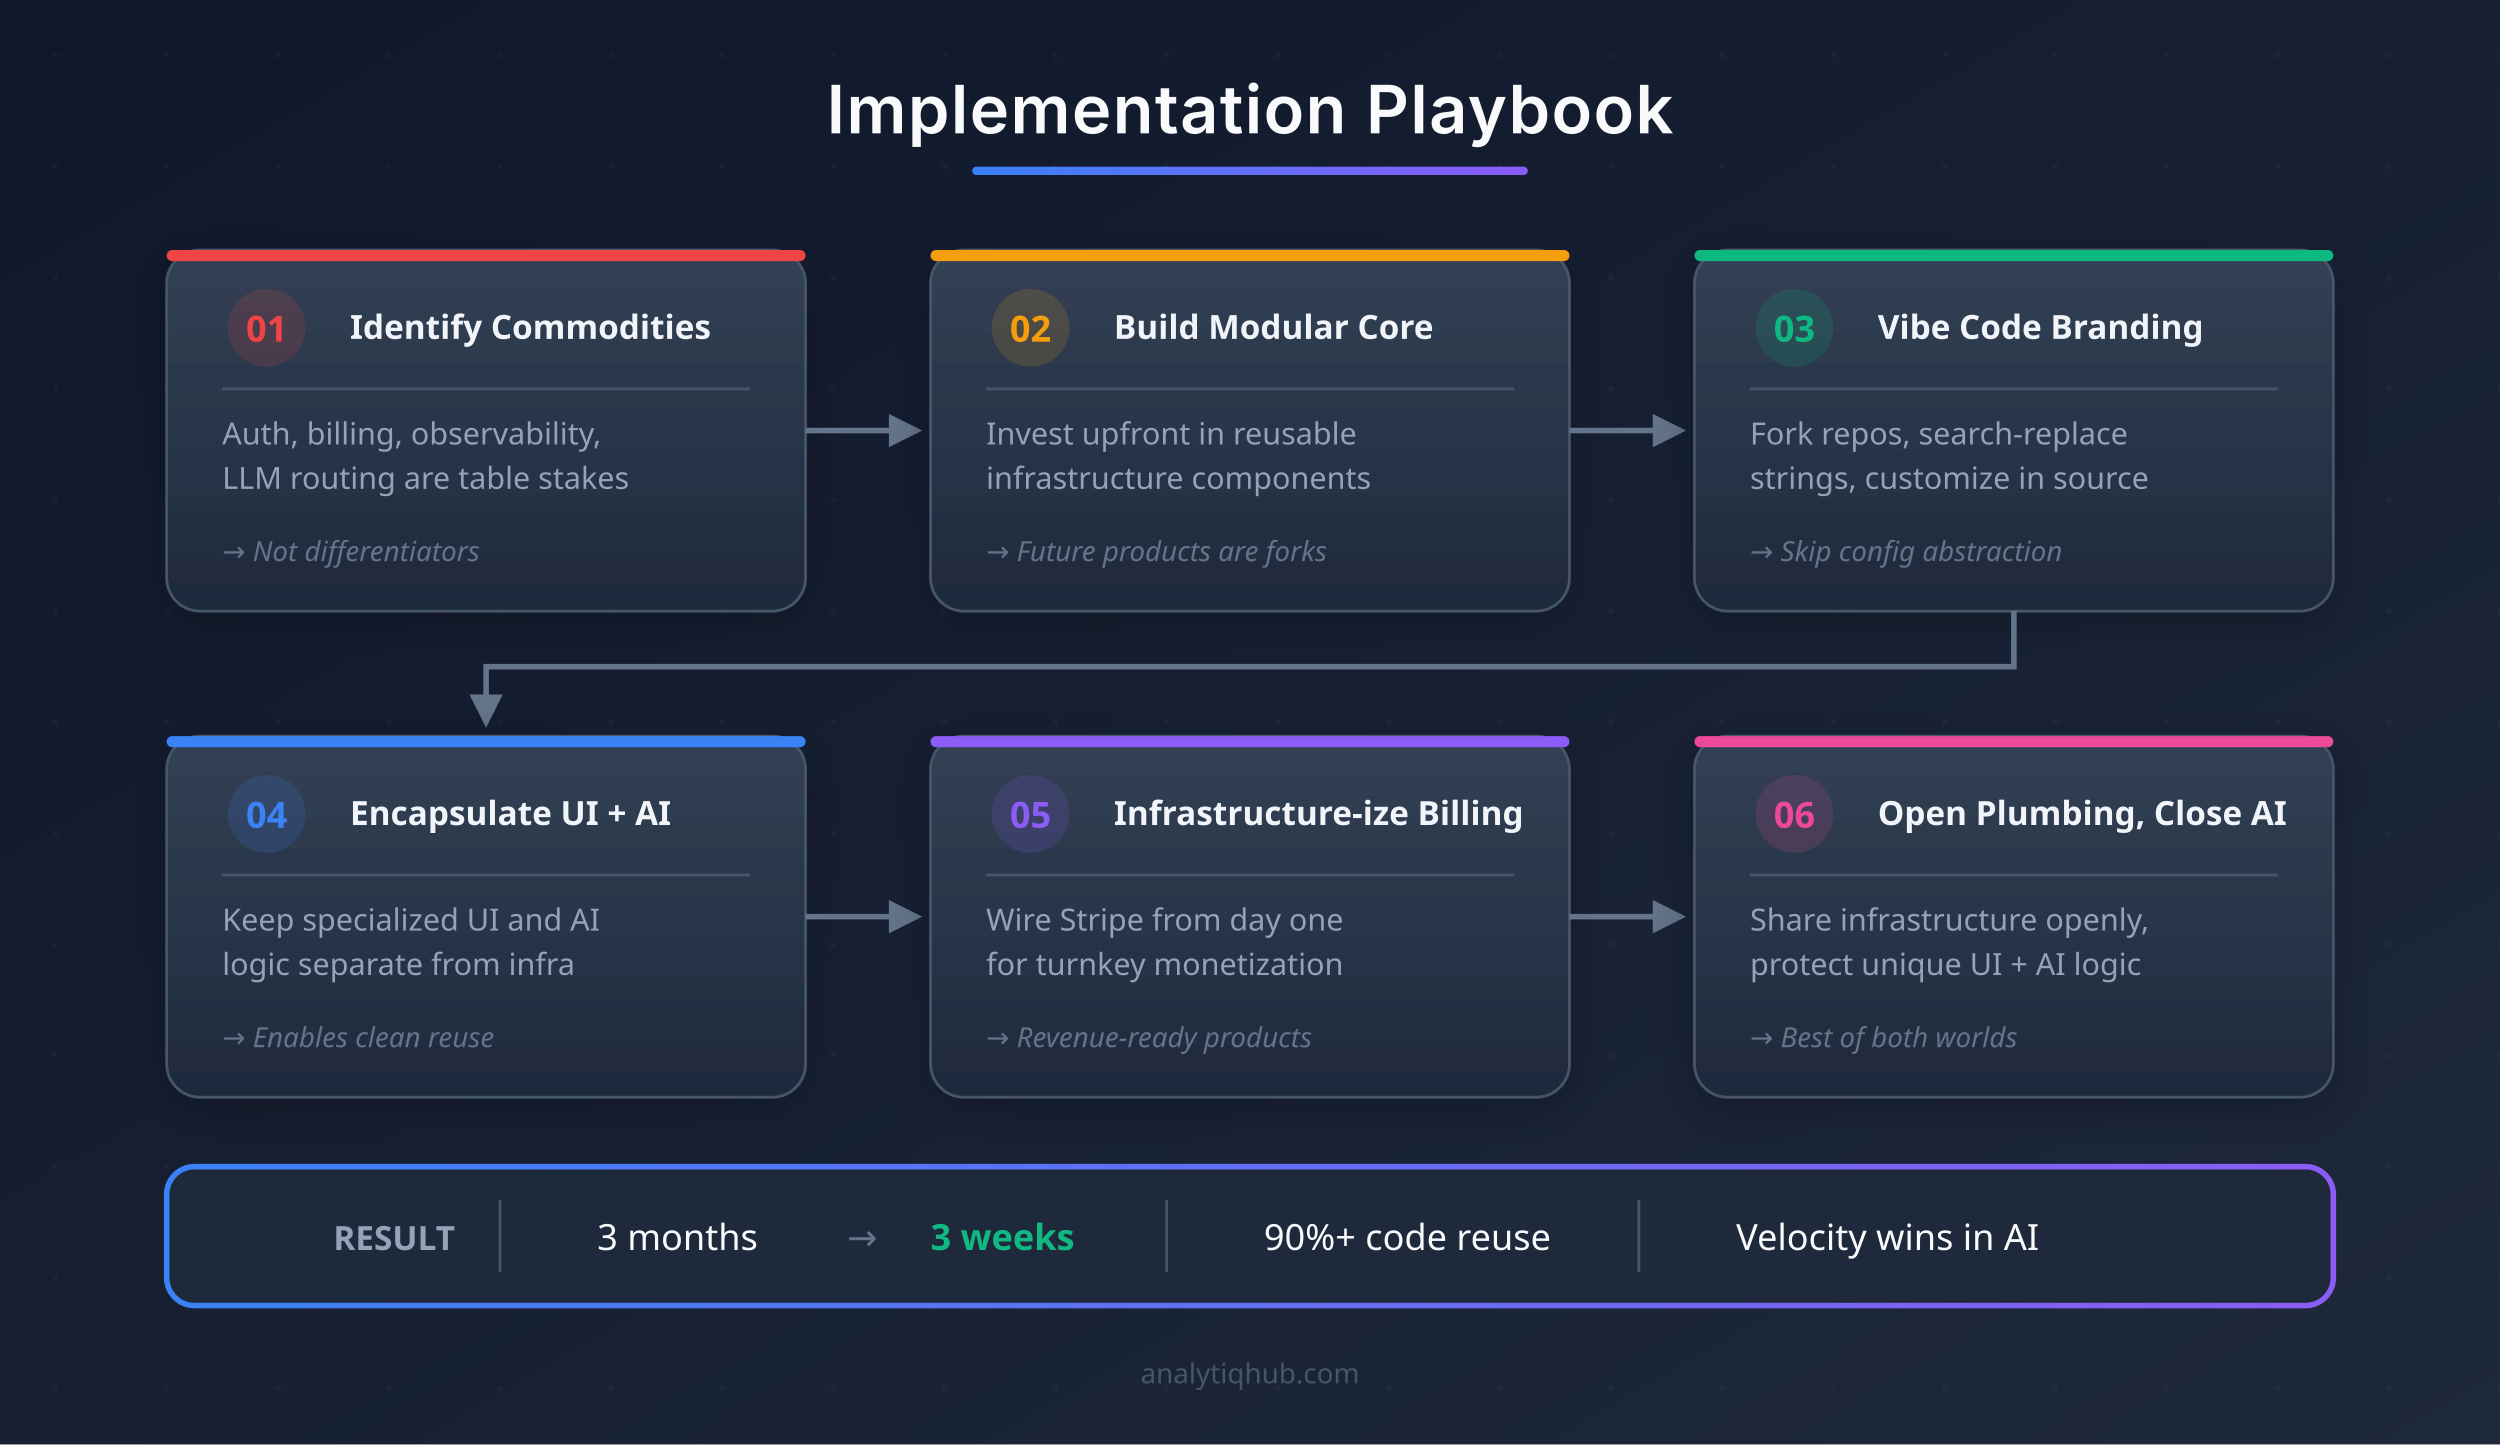
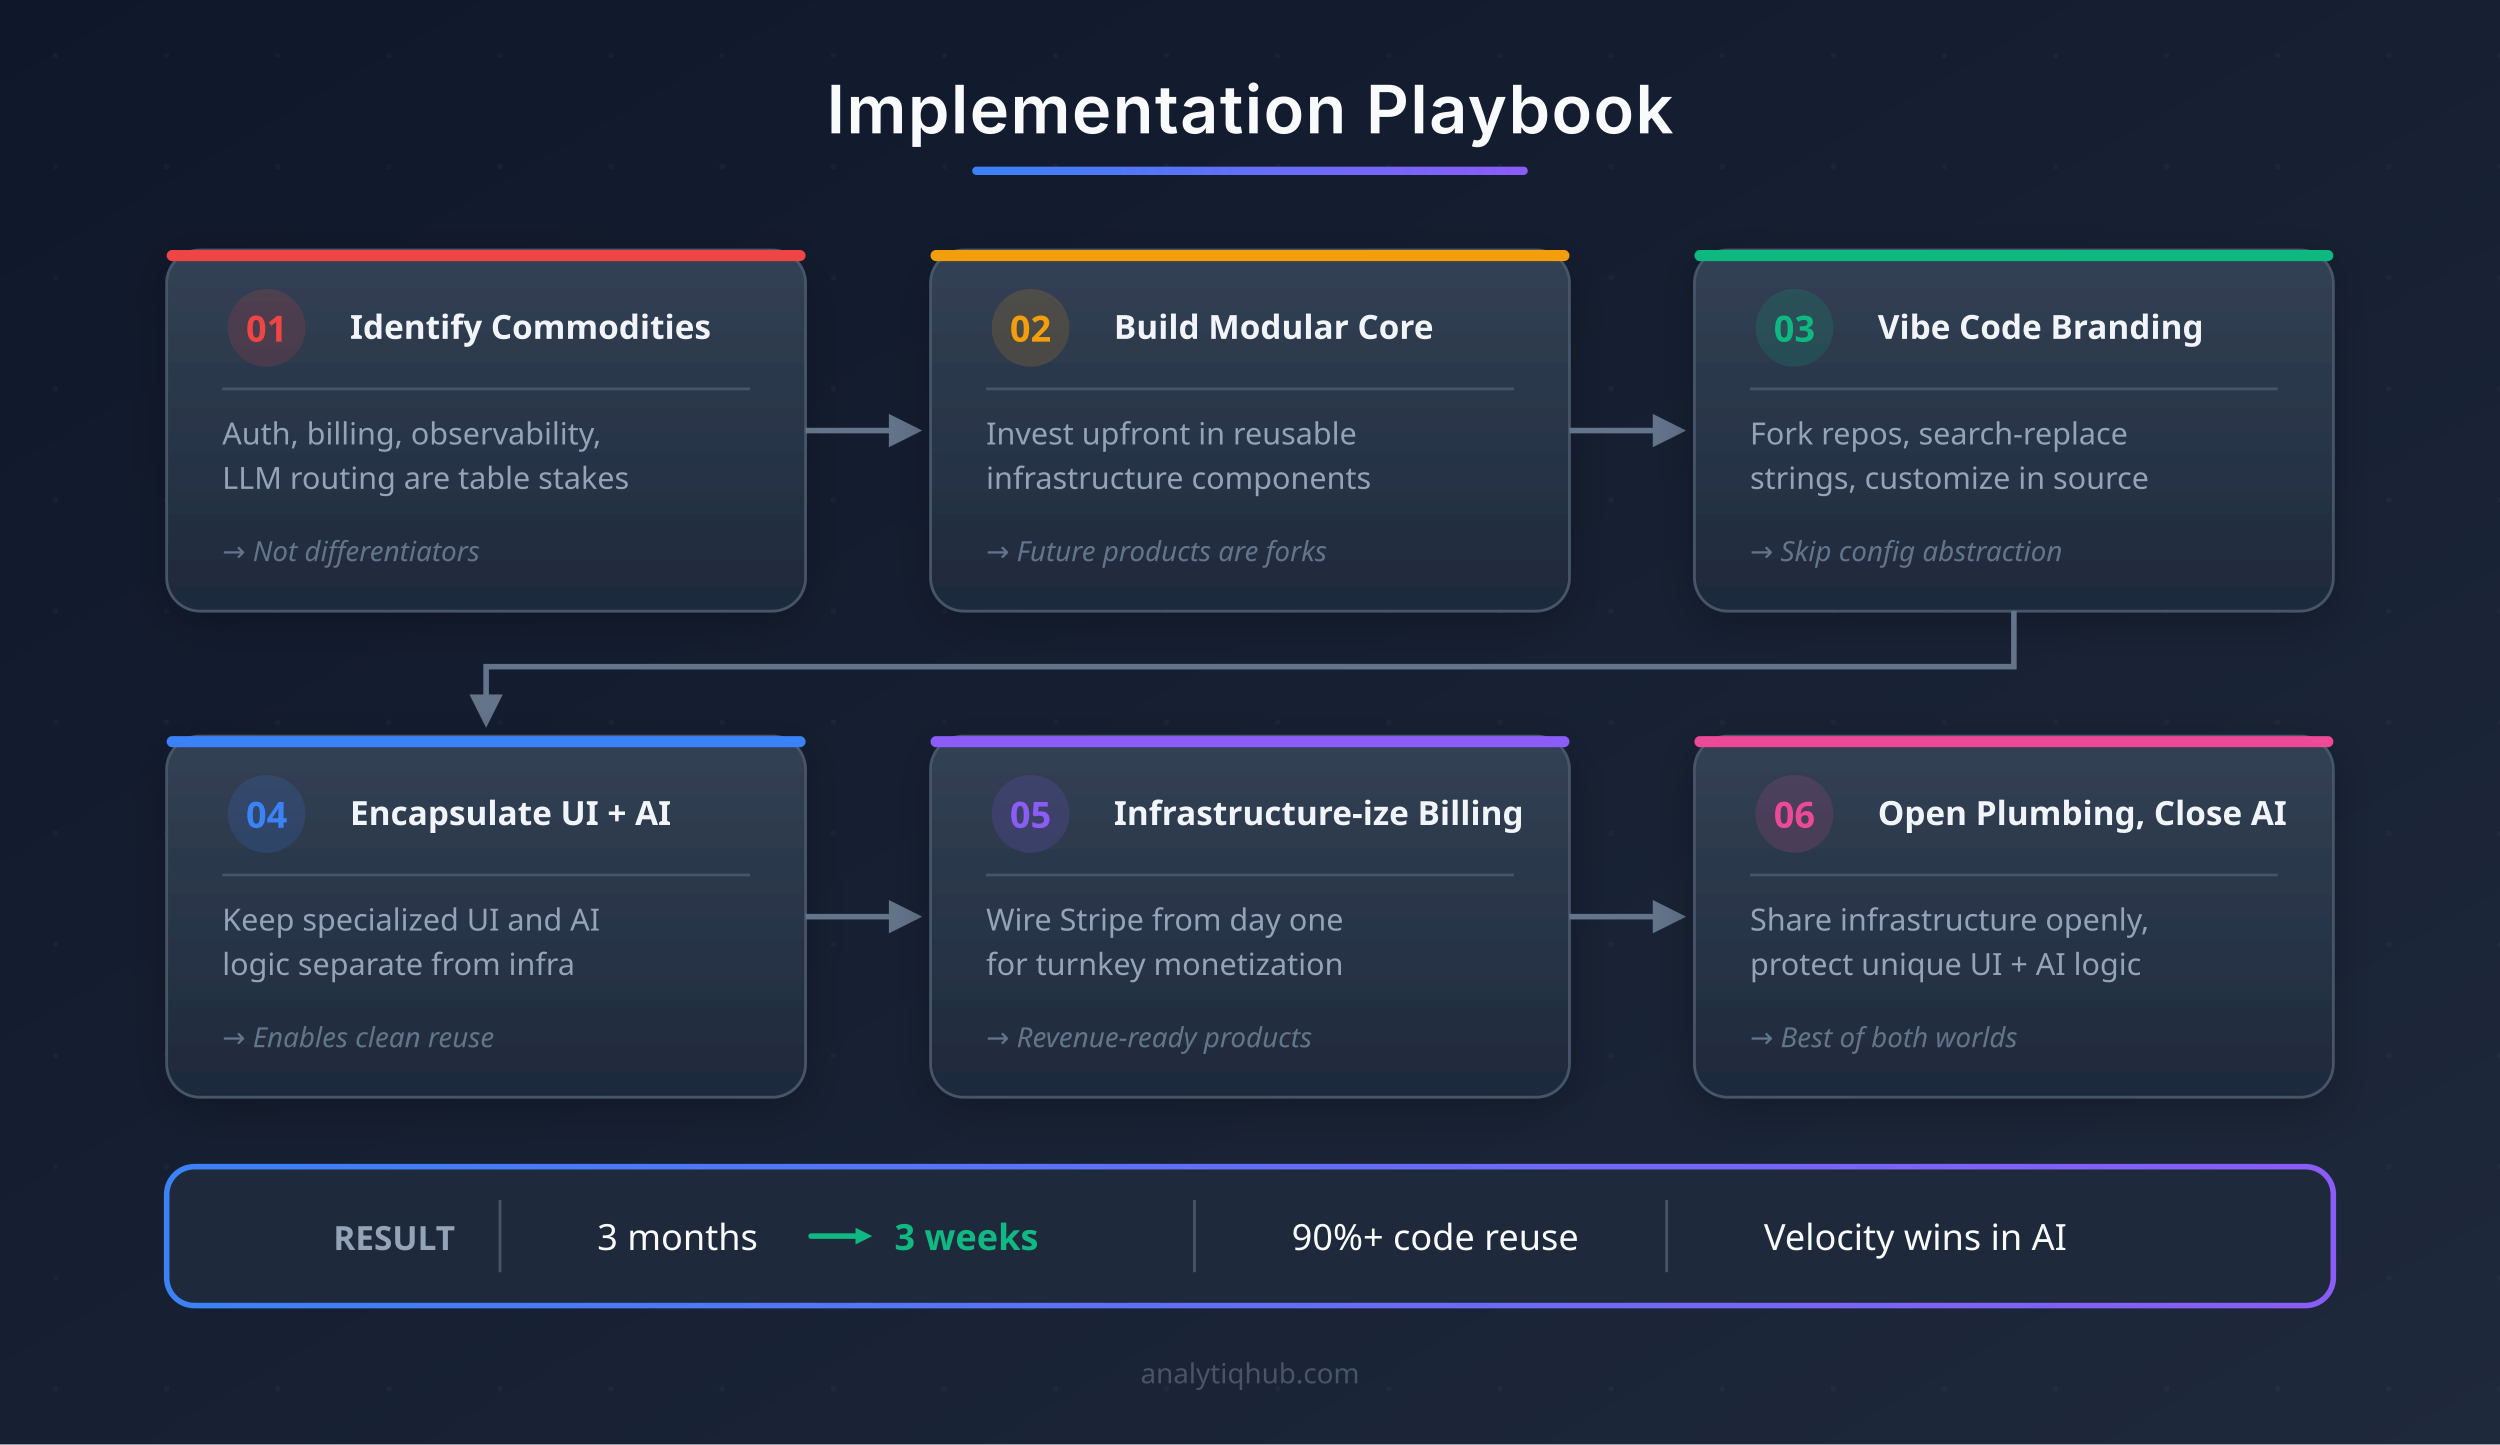
<svg xmlns="http://www.w3.org/2000/svg" viewBox="0 0 900 520">
  <defs>
    <linearGradient id="bgGrad" x1="0%" y1="0%" x2="100%" y2="100%">
      <stop offset="0%" style="stop-color:#0f172a" />
      <stop offset="100%" style="stop-color:#1e293b" />
    </linearGradient>
    <linearGradient id="cardGrad" x1="0%" y1="0%" x2="0%" y2="100%">
      <stop offset="0%" style="stop-color:#334155" />
      <stop offset="100%" style="stop-color:#1e293b" />
    </linearGradient>
    <linearGradient id="accentGrad" x1="0%" y1="0%" x2="100%" y2="0%">
      <stop offset="0%" style="stop-color:#3b82f6" />
      <stop offset="100%" style="stop-color:#8b5cf6" />
    </linearGradient>
    <filter id="cardShadow" x="-10%" y="-10%" width="120%" height="130%">
      <feDropShadow dx="0" dy="4" stdDeviation="8" flood-color="#000" flood-opacity="0.25" />
    </filter>
    <marker id="arrowHead" markerWidth="6" markerHeight="6" refX="5" refY="3" orient="auto" markerUnits="strokeWidth">
      <path d="M 0 0 L 6 3 L 0 6 Z" fill="#64748b" />
    </marker>
    <marker id="arrowHeadDown" markerWidth="6" markerHeight="6" refX="3" refY="5" orient="0" markerUnits="strokeWidth">
      <path d="M 0 0 L 3 6 L 6 0 Z" fill="#64748b" />
    </marker>
  </defs>
  <rect width="900" height="520" fill="url(#bgGrad)" />
  <pattern id="dots" x="0" y="0" width="40" height="40" patternUnits="userSpaceOnUse">
    <circle cx="20" cy="20" r="1" fill="rgba(255,255,255,0.03)" />
  </pattern>
  <rect width="900" height="520" fill="url(#dots)" />
  <text x="450" y="48" font-family="system-ui, -apple-system, BlinkMacSystemFont, 'Segoe UI', sans-serif" font-size="24" font-weight="600" fill="#f8fafc" text-anchor="middle" letter-spacing="0.5">Implementation Playbook</text>
  <rect x="350" y="60" width="200" height="3" rx="1.5" fill="url(#accentGrad)" />
  <g transform="translate(60, 90)" filter="url(#cardShadow)">
    <rect width="230" height="130" rx="12" fill="url(#cardGrad)" stroke="#475569" stroke-width="1" />
    <rect width="230" height="4" rx="2" fill="#ef4444" />
    <g transform="translate(20, 28)">
      <circle cx="16" cy="0" r="14" fill="#ef4444" opacity="0.15" />
      <text x="16" y="5" font-family="system-ui, sans-serif" font-size="13" font-weight="700" fill="#ef4444" text-anchor="middle">01</text>
      <text x="46" y="4" font-family="system-ui, sans-serif" font-size="12" font-weight="600" fill="#f1f5f9">Identify Commodities</text>
    </g>
    <line x1="20" y1="50" x2="210" y2="50" stroke="#475569" stroke-width="1" />
    <text x="20" y="70" font-family="system-ui, sans-serif" font-size="11" fill="#94a3b8">Auth, billing, observability,</text>
    <text x="20" y="86" font-family="system-ui, sans-serif" font-size="11" fill="#94a3b8">LLM routing are table stakes</text>
    <text x="20" y="112" font-family="system-ui, sans-serif" font-size="10" fill="#64748b" font-style="italic">→ Not differentiators</text>
  </g>
  <line x1="290" y1="155" x2="330" y2="155" stroke="#64748b" stroke-width="2" marker-end="url(#arrowHead)" />
  <g transform="translate(335, 90)" filter="url(#cardShadow)">
    <rect width="230" height="130" rx="12" fill="url(#cardGrad)" stroke="#475569" stroke-width="1" />
    <rect width="230" height="4" rx="2" fill="#f59e0b" />
    <g transform="translate(20, 28)">
      <circle cx="16" cy="0" r="14" fill="#f59e0b" opacity="0.15" />
      <text x="16" y="5" font-family="system-ui, sans-serif" font-size="13" font-weight="700" fill="#f59e0b" text-anchor="middle">02</text>
      <text x="46" y="4" font-family="system-ui, sans-serif" font-size="12" font-weight="600" fill="#f1f5f9">Build Modular Core</text>
    </g>
    <line x1="20" y1="50" x2="210" y2="50" stroke="#475569" stroke-width="1" />
    <text x="20" y="70" font-family="system-ui, sans-serif" font-size="11" fill="#94a3b8">Invest upfront in reusable</text>
    <text x="20" y="86" font-family="system-ui, sans-serif" font-size="11" fill="#94a3b8">infrastructure components</text>
    <text x="20" y="112" font-family="system-ui, sans-serif" font-size="10" fill="#64748b" font-style="italic">→ Future products are forks</text>
  </g>
  <line x1="565" y1="155" x2="605" y2="155" stroke="#64748b" stroke-width="2" marker-end="url(#arrowHead)" />
  <g transform="translate(610, 90)" filter="url(#cardShadow)">
    <rect width="230" height="130" rx="12" fill="url(#cardGrad)" stroke="#475569" stroke-width="1" />
    <rect width="230" height="4" rx="2" fill="#10b981" />
    <g transform="translate(20, 28)">
      <circle cx="16" cy="0" r="14" fill="#10b981" opacity="0.15" />
      <text x="16" y="5" font-family="system-ui, sans-serif" font-size="13" font-weight="700" fill="#10b981" text-anchor="middle">03</text>
      <text x="46" y="4" font-family="system-ui, sans-serif" font-size="12" font-weight="600" fill="#f1f5f9">Vibe Code Branding</text>
    </g>
    <line x1="20" y1="50" x2="210" y2="50" stroke="#475569" stroke-width="1" />
    <text x="20" y="70" font-family="system-ui, sans-serif" font-size="11" fill="#94a3b8">Fork repos, search-replace</text>
    <text x="20" y="86" font-family="system-ui, sans-serif" font-size="11" fill="#94a3b8">strings, customize in source</text>
    <text x="20" y="112" font-family="system-ui, sans-serif" font-size="10" fill="#64748b" font-style="italic">→ Skip config abstraction</text>
  </g>
  <path d="M 725 220 L 725 240 L 175 240 L 175 260" stroke="#64748b" stroke-width="2" fill="none" marker-end="url(#arrowHeadDown)" />
  <g transform="translate(60, 265)" filter="url(#cardShadow)">
    <rect width="230" height="130" rx="12" fill="url(#cardGrad)" stroke="#475569" stroke-width="1" />
    <rect width="230" height="4" rx="2" fill="#3b82f6" />
    <g transform="translate(20, 28)">
      <circle cx="16" cy="0" r="14" fill="#3b82f6" opacity="0.15" />
      <text x="16" y="5" font-family="system-ui, sans-serif" font-size="13" font-weight="700" fill="#3b82f6" text-anchor="middle">04</text>
      <text x="46" y="4" font-family="system-ui, sans-serif" font-size="12" font-weight="600" fill="#f1f5f9">Encapsulate UI + AI</text>
    </g>
    <line x1="20" y1="50" x2="210" y2="50" stroke="#475569" stroke-width="1" />
    <text x="20" y="70" font-family="system-ui, sans-serif" font-size="11" fill="#94a3b8">Keep specialized UI and AI</text>
    <text x="20" y="86" font-family="system-ui, sans-serif" font-size="11" fill="#94a3b8">logic separate from infra</text>
    <text x="20" y="112" font-family="system-ui, sans-serif" font-size="10" fill="#64748b" font-style="italic">→ Enables clean reuse</text>
  </g>
  <line x1="290" y1="330" x2="330" y2="330" stroke="#64748b" stroke-width="2" marker-end="url(#arrowHead)" />
  <g transform="translate(335, 265)" filter="url(#cardShadow)">
    <rect width="230" height="130" rx="12" fill="url(#cardGrad)" stroke="#475569" stroke-width="1" />
    <rect width="230" height="4" rx="2" fill="#8b5cf6" />
    <g transform="translate(20, 28)">
      <circle cx="16" cy="0" r="14" fill="#8b5cf6" opacity="0.15" />
      <text x="16" y="5" font-family="system-ui, sans-serif" font-size="13" font-weight="700" fill="#8b5cf6" text-anchor="middle">05</text>
      <text x="46" y="4" font-family="system-ui, sans-serif" font-size="12" font-weight="600" fill="#f1f5f9">Infrastructure-ize Billing</text>
    </g>
    <line x1="20" y1="50" x2="210" y2="50" stroke="#475569" stroke-width="1" />
    <text x="20" y="70" font-family="system-ui, sans-serif" font-size="11" fill="#94a3b8">Wire Stripe from day one</text>
    <text x="20" y="86" font-family="system-ui, sans-serif" font-size="11" fill="#94a3b8">for turnkey monetization</text>
    <text x="20" y="112" font-family="system-ui, sans-serif" font-size="10" fill="#64748b" font-style="italic">→ Revenue-ready products</text>
  </g>
  <line x1="565" y1="330" x2="605" y2="330" stroke="#64748b" stroke-width="2" marker-end="url(#arrowHead)" />
  <g transform="translate(610, 265)" filter="url(#cardShadow)">
    <rect width="230" height="130" rx="12" fill="url(#cardGrad)" stroke="#475569" stroke-width="1" />
    <rect width="230" height="4" rx="2" fill="#ec4899" />
    <g transform="translate(20, 28)">
      <circle cx="16" cy="0" r="14" fill="#ec4899" opacity="0.15" />
      <text x="16" y="5" font-family="system-ui, sans-serif" font-size="13" font-weight="700" fill="#ec4899" text-anchor="middle">06</text>
      <text x="46" y="4" font-family="system-ui, sans-serif" font-size="12" font-weight="600" fill="#f1f5f9">Open Plumbing, Close AI</text>
    </g>
    <line x1="20" y1="50" x2="210" y2="50" stroke="#475569" stroke-width="1" />
    <text x="20" y="70" font-family="system-ui, sans-serif" font-size="11" fill="#94a3b8">Share infrastructure openly,</text>
    <text x="20" y="86" font-family="system-ui, sans-serif" font-size="11" fill="#94a3b8">protect unique UI + AI logic</text>
    <text x="20" y="112" font-family="system-ui, sans-serif" font-size="10" fill="#64748b" font-style="italic">→ Best of both worlds</text>
  </g>
  <g transform="translate(60, 420)">
    <rect width="780" height="50" rx="10" fill="#1e293b" stroke="url(#accentGrad)" stroke-width="2" />
    <text x="60" y="30" font-family="system-ui, sans-serif" font-size="12" font-weight="600" fill="#94a3b8">RESULT</text>
    <line x1="120" y1="12" x2="120" y2="38" stroke="#475569" stroke-width="1" />
    <text x="155" y="30" font-family="system-ui, sans-serif" font-size="13" fill="#f8fafc">3 months</text>
-     <text x="245" y="30" font-family="system-ui, sans-serif" font-size="13" fill="#64748b">→</text>
-     <text x="275" y="30" font-family="system-ui, sans-serif" font-size="13" font-weight="600" fill="#10b981">3 weeks</text>
-     <line x1="360" y1="12" x2="360" y2="38" stroke="#475569" stroke-width="1" />
-     <text x="395" y="30" font-family="system-ui, sans-serif" font-size="13" fill="#f8fafc">90%+ code reuse</text>
-     <line x1="530" y1="12" x2="530" y2="38" stroke="#475569" stroke-width="1" />
-     <text x="565" y="30" font-family="system-ui, sans-serif" font-size="13" fill="#f8fafc">Velocity wins in AI</text>
+     <line x1="232" y1="25" x2="250" y2="25" stroke="#10b981" stroke-width="2" stroke-linecap="round" />
+     <polygon points="248,22 254,25 248,28" fill="#10b981" />
+     <text x="262" y="30" font-family="system-ui, sans-serif" font-size="13" font-weight="600" fill="#10b981">3 weeks</text>
+     <line x1="370" y1="12" x2="370" y2="38" stroke="#475569" stroke-width="1" />
+     <text x="405" y="30" font-family="system-ui, sans-serif" font-size="13" fill="#f8fafc">90%+ code reuse</text>
+     <line x1="540" y1="12" x2="540" y2="38" stroke="#475569" stroke-width="1" />
+     <text x="575" y="30" font-family="system-ui, sans-serif" font-size="13" fill="#f8fafc">Velocity wins in AI</text>
  </g>
  <text x="450" y="498" font-family="system-ui, sans-serif" font-size="10" fill="#475569" text-anchor="middle">analytiqhub.com</text>
</svg>
